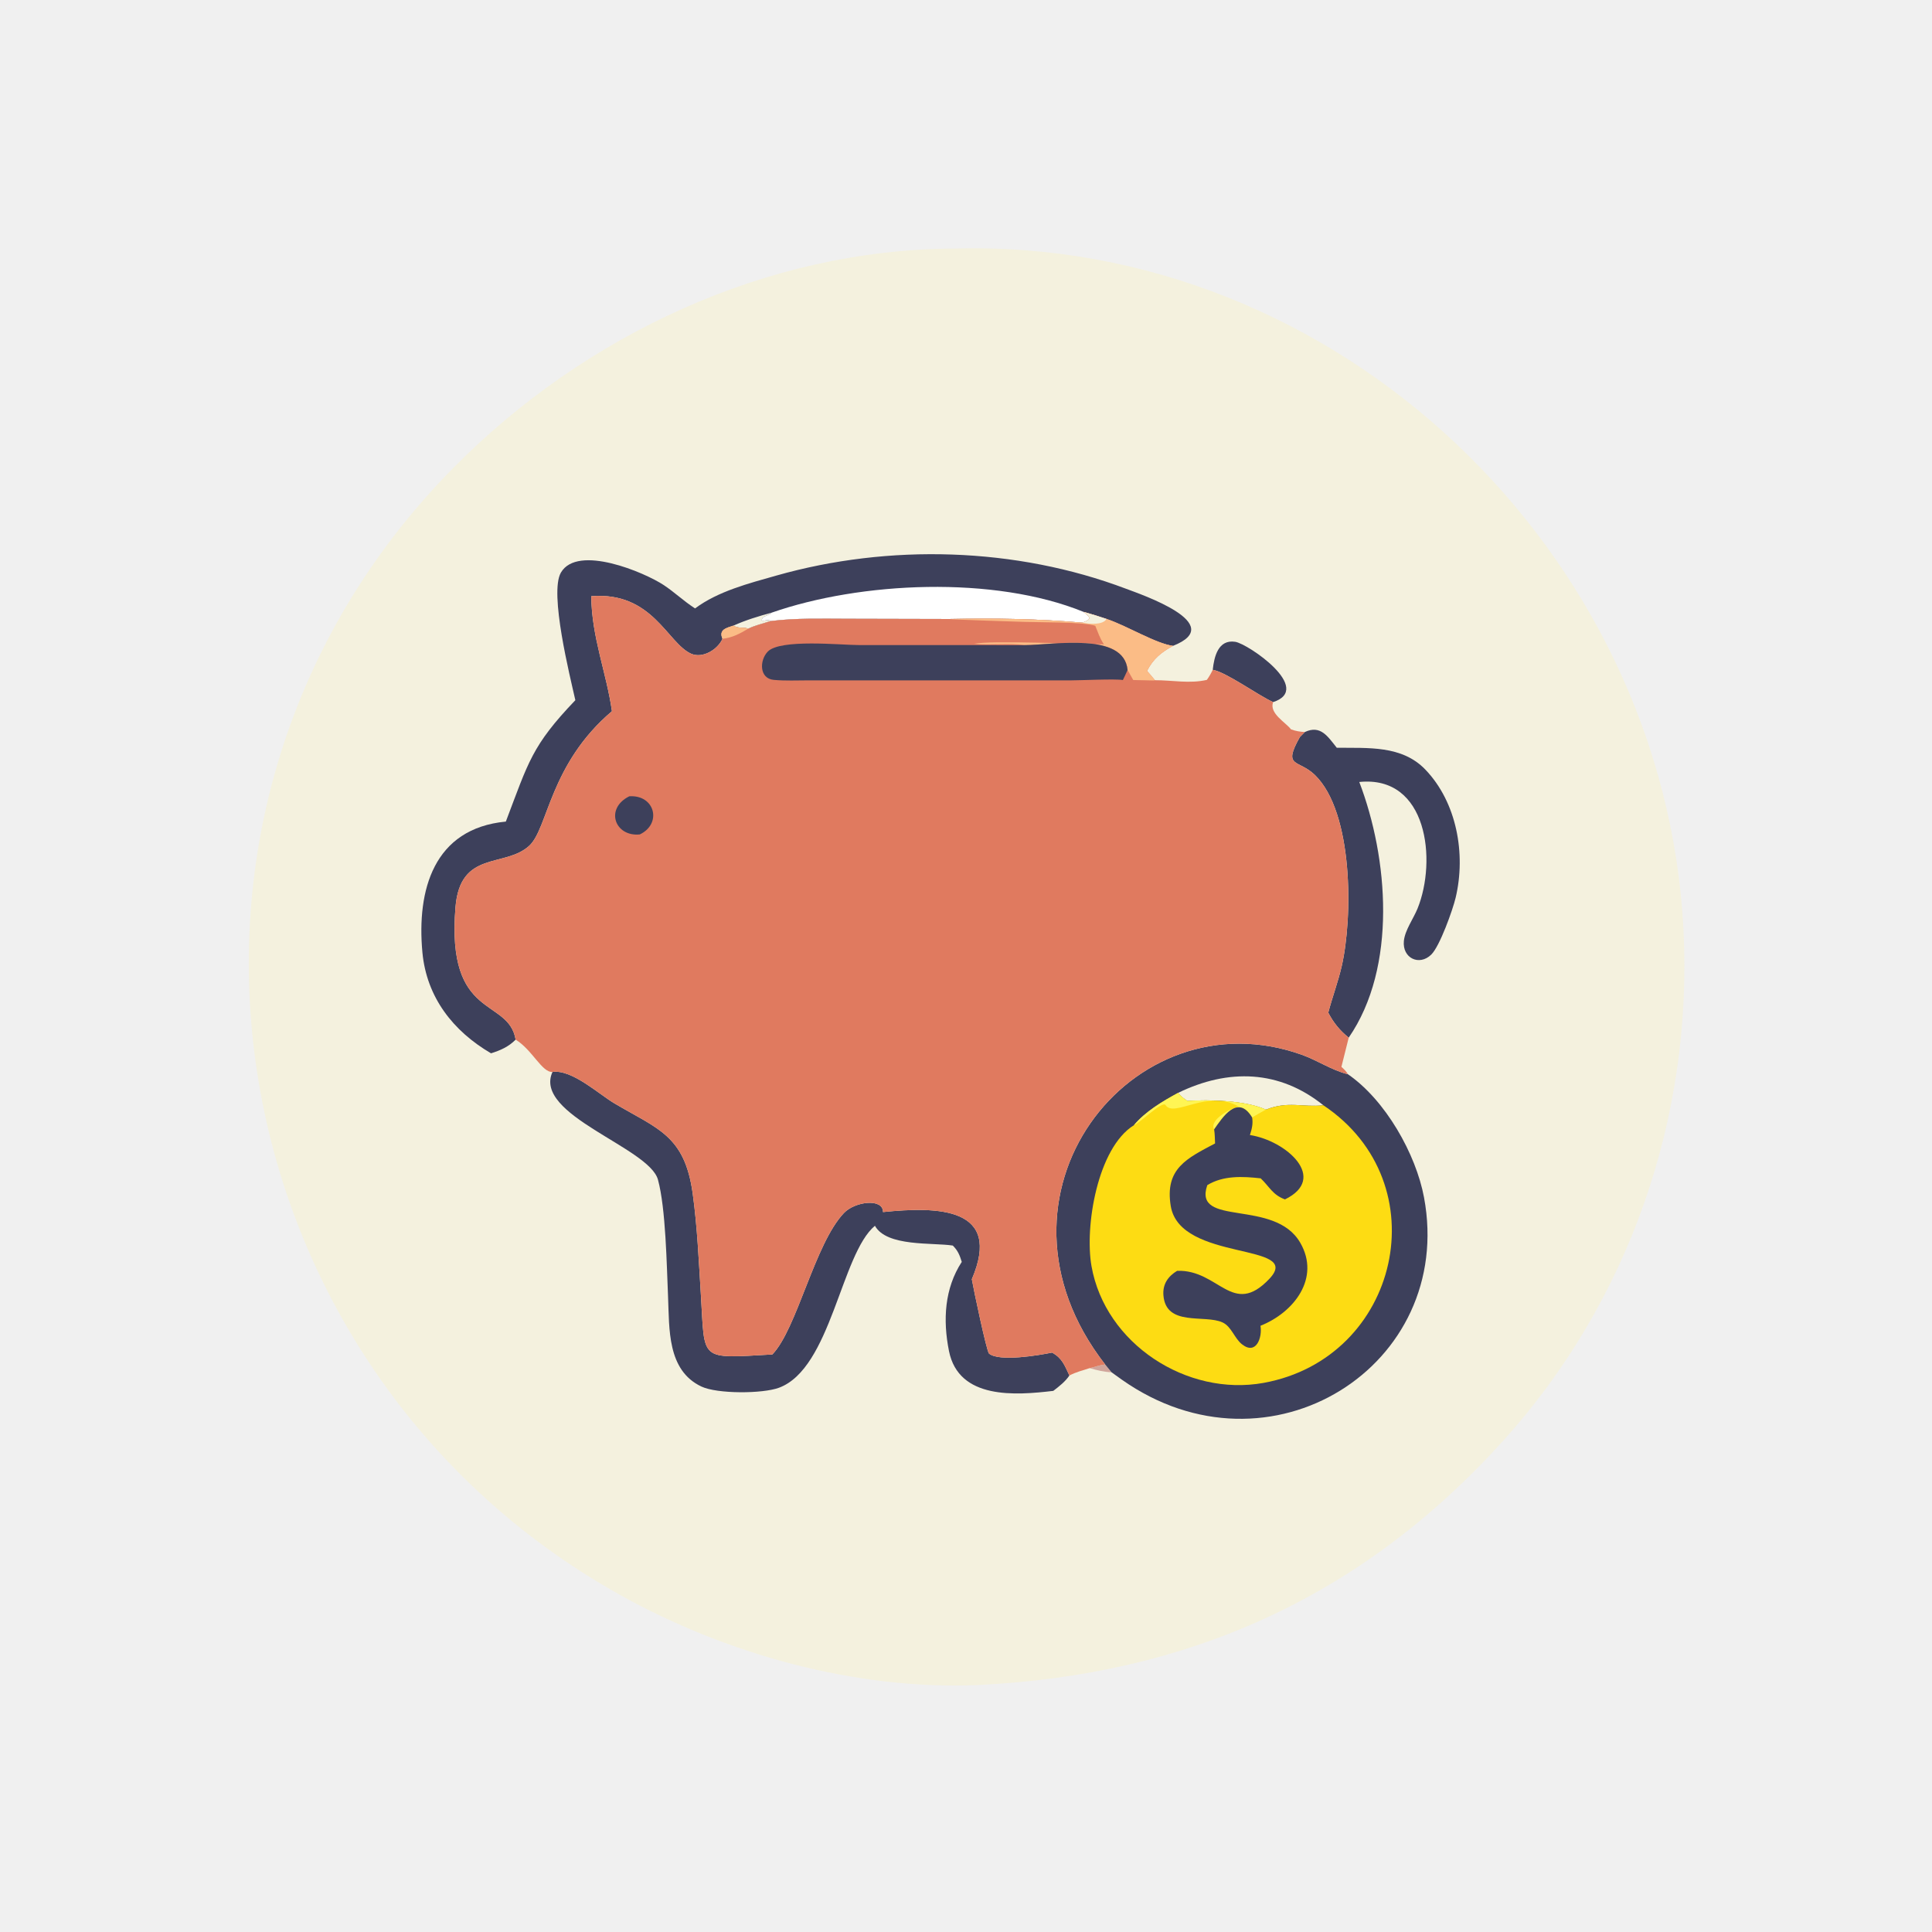
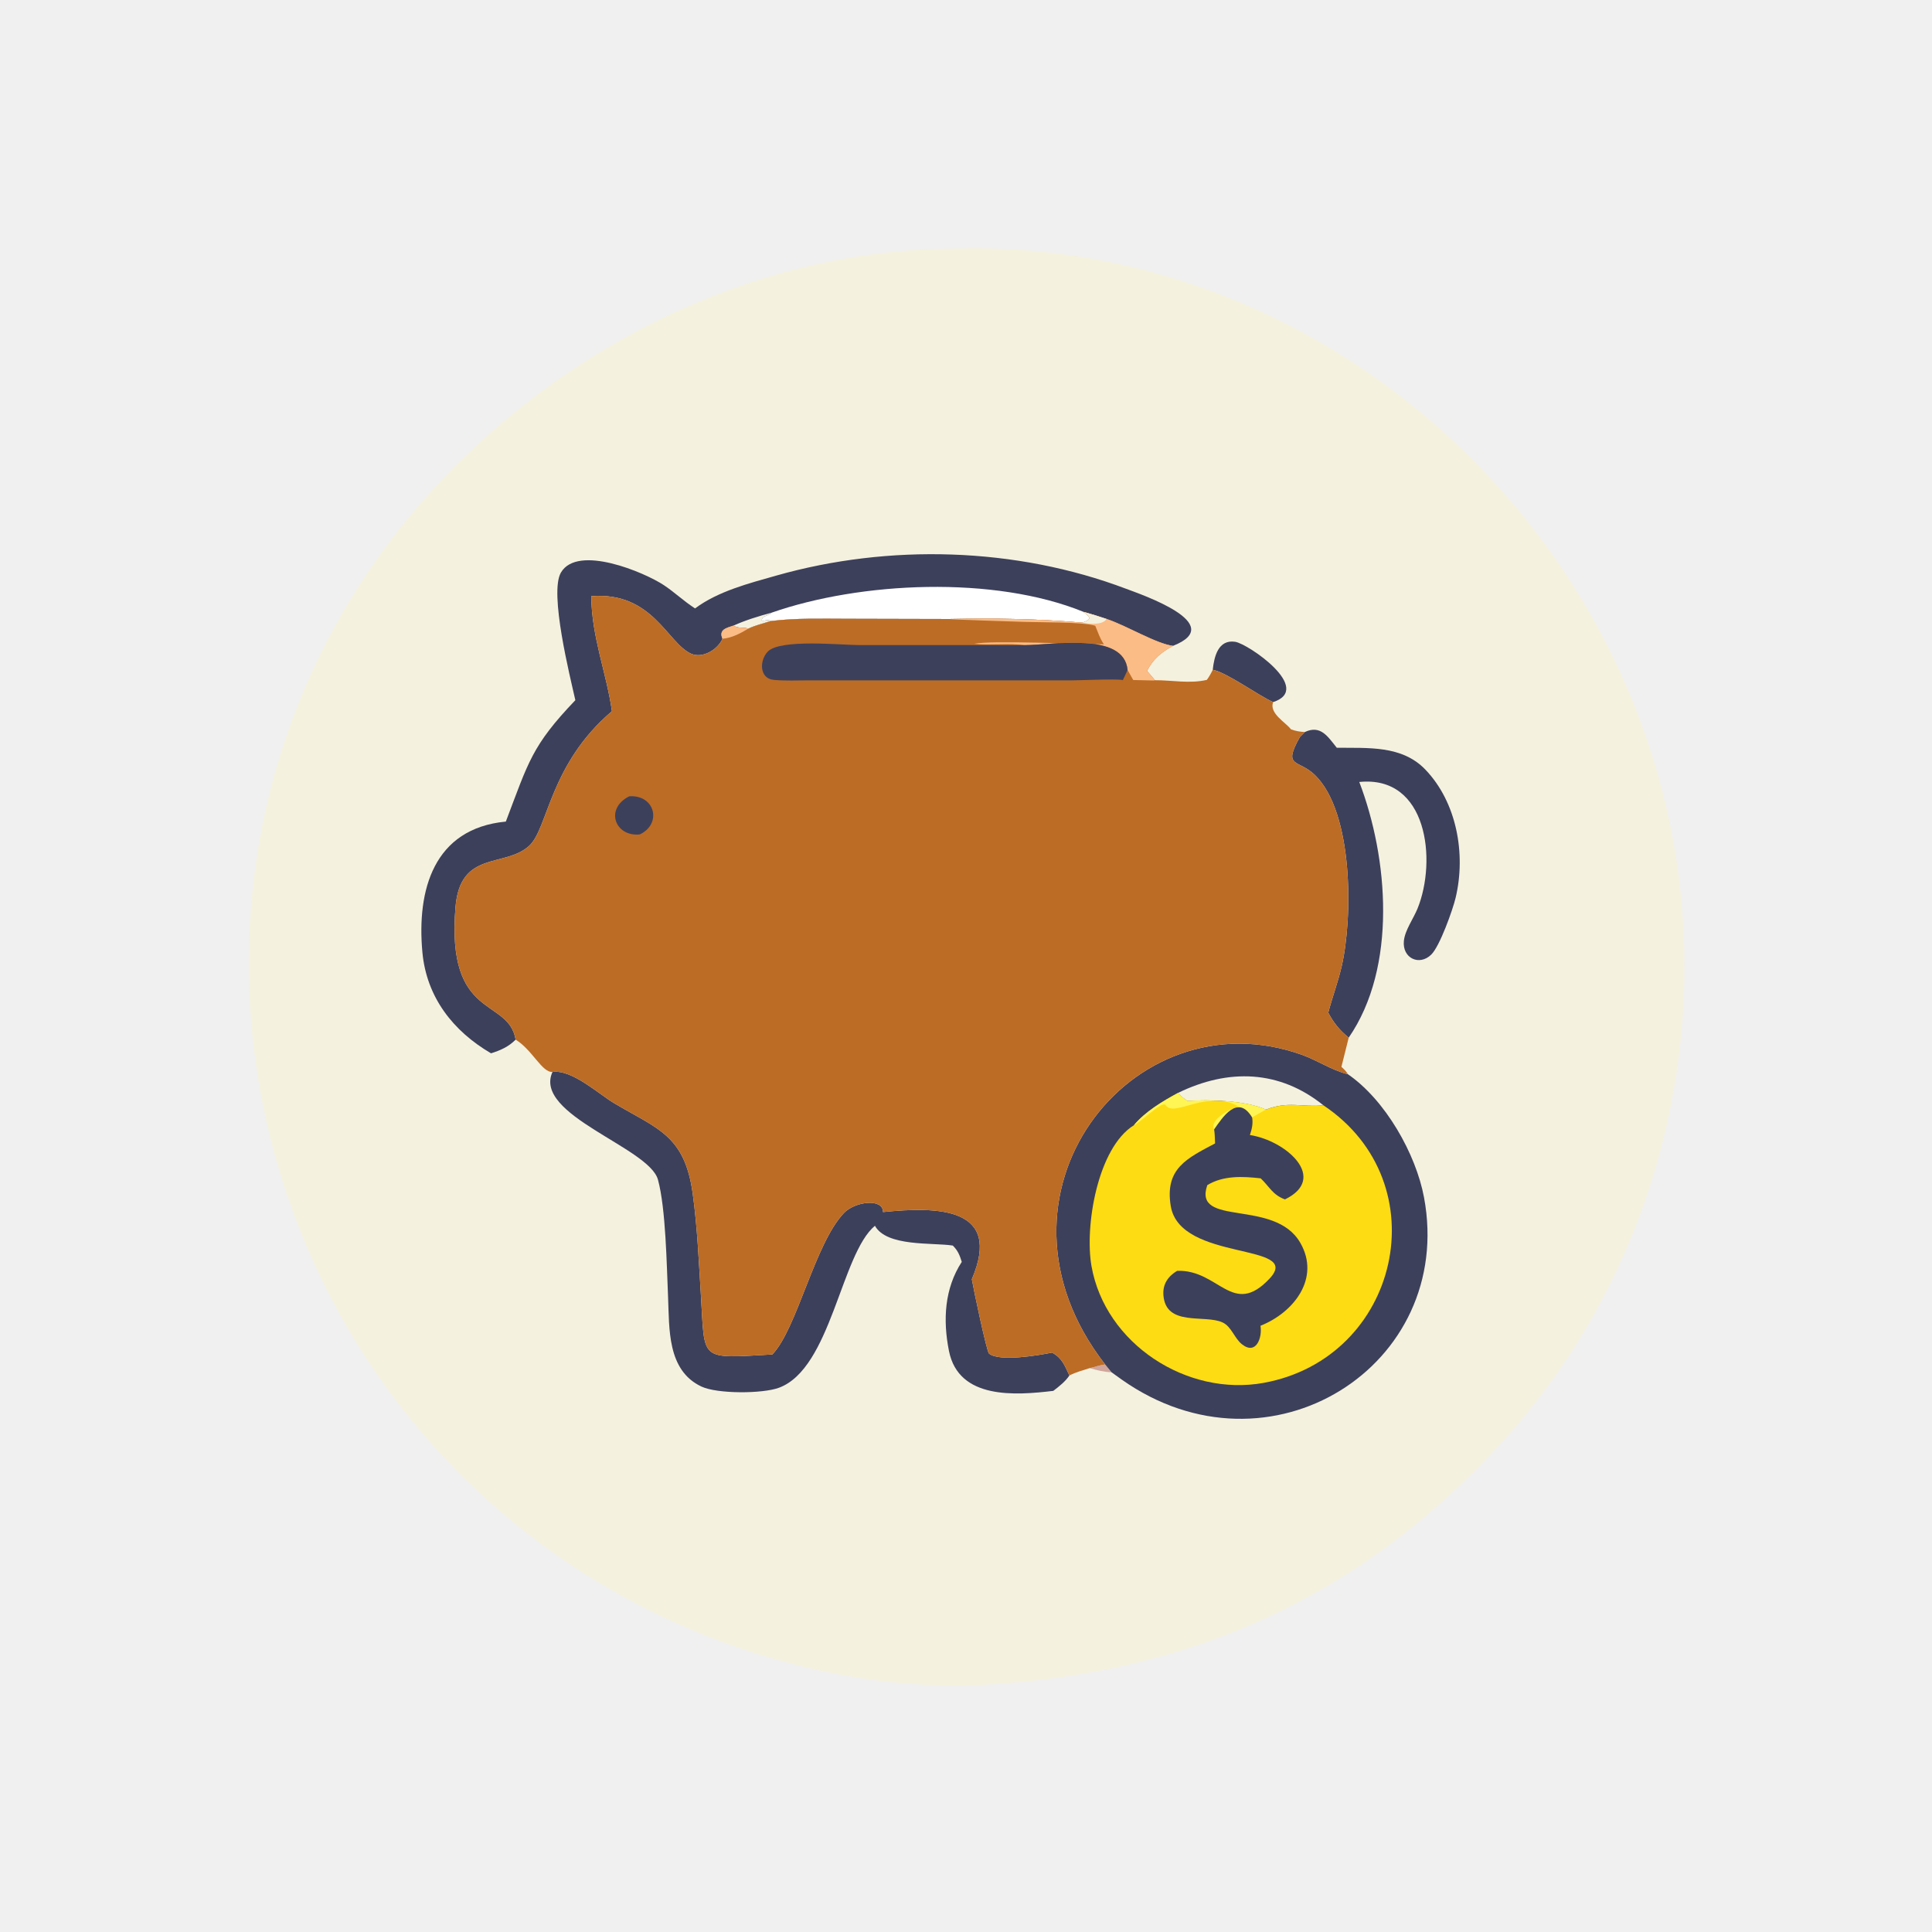
<svg xmlns="http://www.w3.org/2000/svg" width="1024" height="1024">
  <path fill="#F4F1DE" transform="scale(1.6 1.6)" d="M316.03 82.347C443.236 78.727 551.386 182.689 557.684 308.127C560.803 370.222 539.555 431.355 497.718 477.534C450.497 529.657 392.96 554.799 324.14 558.184C283.495 559.94 240.35 547.939 205.052 528.146C70.132 452.492 38.566 267.688 150.492 154.671C193.798 110.942 253.981 82.632 316.03 82.347Z" />
  <path fill="#D1A59B" transform="scale(1.6 1.6)" d="M366.086 451.987L368.216 454.59C365.659 454.467 363.416 453.925 360.976 453.209C362.748 452.814 364.233 452.215 366.086 451.987Z" />
  <path fill="#3D405B" transform="scale(1.6 1.6)" d="M401.737 221.881C402.202 217.565 403.529 211.75 409.173 212.605C413.414 213.247 435.272 228.17 421.731 232.584C416.549 230.203 406.243 222.683 401.737 221.881Z" />
  <path fill="#3D405B" transform="scale(1.6 1.6)" d="M432.241 242.493C437.437 240.071 439.804 243.91 442.82 247.701C453.148 247.833 464.387 246.838 472.148 254.913C482.615 265.802 485.634 282.91 482.206 297.354C481.247 301.394 476.949 313.463 474.117 316.226C470.147 320.098 464.495 317.399 465.049 311.712C465.396 308.152 468.229 304.298 469.578 300.972C476.006 285.124 472.949 256.728 450.28 259.042C459.898 284.182 462.901 320.342 446.78 343.731C443.852 341.412 441.719 338.764 440.006 335.462C441.357 330.295 443.256 325.292 444.457 320.073C448.163 303.961 448.36 269.099 435.563 256.713C430.087 251.413 424.774 254.487 430.602 244.146L432.241 242.493Z" />
  <path fill="#3D405B" transform="scale(1.6 1.6)" d="M183.016 355.101C189.442 354.164 198.341 362.435 203.552 365.519C217.926 374.024 226.8 376.096 229.47 395.385C231.003 406.463 231.475 417.814 232.177 428.97C233.56 450.973 231.287 450.062 255.849 448.682C264.019 440.219 269.853 412.049 279.55 401.839C283.259 397.936 292.559 396.866 292.514 401.509C310.653 399.651 332.154 399.859 321.932 423.762C322.436 426.768 326.842 447.753 327.639 448.403C331.045 451.179 344.142 448.962 348.506 448.061C351.908 449.926 352.695 452.389 354.258 455.649C352.854 457.716 350.873 459.24 348.912 460.746C336.443 462.229 317.605 463.685 314.366 447.567C312.293 437.257 312.888 426.795 318.598 418.016C317.902 415.775 317.317 414.281 315.625 412.609C309.011 411.557 293.727 413.081 289.832 406.054C278.572 415.417 275.337 453.332 258.029 459.714C252.578 461.724 237.584 461.791 232.329 459.3C220.956 453.905 221.757 440.178 221.3 429.529C220.855 419.172 220.554 400.258 217.956 390.78C215.025 380.086 176.487 369.361 183.016 355.101Z" />
  <path fill="#3D405B" transform="scale(1.6 1.6)" d="M230.258 201.545C237.881 195.84 248.145 193.232 257.136 190.678C294.448 180.078 336.531 181.224 373 195.028C377.974 196.911 406.927 206.718 388.567 213.949C382.956 213.254 373.244 207.26 366.545 205.036C364.029 204.194 361.514 203.404 358.955 202.699C361.611 204.736 361.498 205.139 358.606 206.267C343.913 204.975 329.24 204.739 314.494 205.054L280.571 204.972C272.124 204.967 263.65 204.686 255.251 205.742C252.776 206.573 250.243 207.103 247.883 208.254C246.147 207.645 244.512 208.288 242.961 207.245C240.497 208.061 238.055 208.599 239.338 211.597C237.79 215.128 232.758 218.267 228.916 216.54C221.044 213.004 216.187 195.898 195.859 197.495C195.995 211.128 200.878 222.74 202.716 235.597C182.06 253.121 181.555 274.402 175.354 280.136C167.272 287.608 152.45 281.446 150.885 300.53C147.794 338.226 168.417 330.29 170.814 344.392C168.464 346.771 165.786 347.938 162.66 348.923C150.122 341.589 141.314 330.391 139.928 315.489C138.009 294.851 143.658 274.44 167.566 272.159C175.091 252.363 176.167 247.041 190.592 231.947C188.838 224.123 181.886 196.407 185.81 189.675C191.331 180.204 213.541 189.619 219.888 193.825C223.399 196.152 226.476 199.093 229.999 201.381L230.258 201.545Z" />
  <path fill="#F4F1DE" transform="scale(1.6 1.6)" d="M242.961 207.245C246.988 205.428 251.318 204.114 255.577 202.967C254.599 204.161 252.294 203.842 252.367 205.589C253.397 205.773 254.582 205.018 255.251 205.742C252.776 206.573 250.243 207.103 247.883 208.254C246.147 207.645 244.512 208.288 242.961 207.245Z" />
  <path fill="white" transform="scale(1.6 1.6)" d="M255.577 202.967C285.079 192.67 329.276 190.607 358.955 202.699C361.611 204.736 361.498 205.139 358.606 206.267C343.913 204.975 329.24 204.739 314.494 205.054L280.571 204.972C272.124 204.967 263.65 204.686 255.251 205.742C254.582 205.018 253.397 205.773 252.367 205.589C252.294 203.842 254.599 204.161 255.577 202.967Z" />
  <path fill="#3D405B" transform="scale(1.6 1.6)" d="M366.086 451.987C322.485 395.955 374.927 329.171 431.32 349.437C436.294 351.224 441.027 354.403 446.096 355.752L446.522 355.861C458.961 364.418 469.041 382.275 471.725 396.656C482.127 452.394 420.539 491.509 371.625 457.036L368.216 454.59L366.086 451.987Z" />
  <path fill="#F4F1DE" transform="scale(1.6 1.6)" d="M390.271 362.018C406.952 353.91 423.844 354.428 438.386 366.138C431.53 366.89 426.704 364.643 419.315 367.592C412.988 364.601 400.546 364.159 393.355 364.718C392.148 363.916 391.165 363.204 390.271 362.018Z" />
  <path fill="#FDDC13" transform="scale(1.6 1.6)" d="M375.628 372.737C379.437 368.184 385.118 364.824 390.271 362.018C391.165 363.204 392.148 363.916 393.355 364.718C400.546 364.159 412.988 364.601 419.315 367.592C426.704 364.643 431.53 366.89 438.386 366.138C477.023 391.952 463.587 449.913 418.591 458.098C393.185 462.72 366.097 445.134 361.57 419.407C359.269 406.328 363.535 380.25 375.628 372.737Z" />
  <path fill="#FFF554" transform="scale(1.6 1.6)" d="M375.628 372.737C379.437 368.184 385.118 364.824 390.271 362.018C391.165 363.204 392.148 363.916 393.355 364.718C400.546 364.159 412.988 364.601 419.315 367.592C417.796 368.438 416.256 369.257 414.789 370.19C409.974 362.2 404.898 370.302 402.196 374.125C400.411 370.858 408.114 366.955 410.322 366.563C400.079 360.589 388.918 370.422 386.101 366.079C385.082 364.508 377.784 371.894 375.628 372.737Z" />
  <path fill="#3D405B" transform="scale(1.6 1.6)" d="M402.196 374.125C404.898 370.302 409.974 362.2 414.789 370.19C415.126 372.306 414.696 373.979 414.057 375.994C426.133 377.865 440.051 390.314 425.663 397.317C421.545 395.806 420.566 393.137 417.618 390.341C411.676 389.669 405.215 389.357 399.929 392.594C395.079 406.712 422.18 396.845 430.734 411.689C437.501 423.43 428.571 434.807 417.551 439.177C418.203 442.968 416.177 449.085 411.398 445.293C408.917 443.324 407.942 439.467 405.03 438.093C399.155 435.32 386.238 439.605 385.399 429.09C385.104 425.399 386.933 422.783 389.947 420.976C403.76 420.485 408.282 436.529 420.484 423.638C432.036 411.434 390.88 418.21 387.823 399.491C385.79 387.046 393.26 383.698 402.508 378.773C402.437 377.233 402.44 375.647 402.196 374.125Z" />
-   <path fill="#E07A5F" transform="scale(1.6 1.6)" d="M195.859 197.495C216.187 195.898 221.044 213.004 228.916 216.54C232.758 218.267 237.79 215.128 239.338 211.597C238.055 208.599 240.497 208.061 242.961 207.245C244.512 208.288 246.147 207.645 247.883 208.254C250.243 207.103 252.776 206.573 255.251 205.742C263.65 204.686 272.124 204.967 280.571 204.972L314.494 205.054C329.24 204.739 343.913 204.975 358.606 206.267C361.498 205.139 361.611 204.736 358.955 202.699C361.514 203.404 364.029 204.194 366.545 205.036C373.244 207.26 382.956 213.254 388.567 213.949C384.727 216.061 381.995 218.234 379.973 222.246C380.844 223.267 381.773 224.27 382.593 225.331C388.35 225.308 394.096 226.55 399.789 225.215C400.564 224.137 401.168 223.079 401.737 221.881C406.243 222.683 416.549 230.203 421.731 232.584C420.386 236.362 425.858 239.236 427.666 241.613C429.212 242.172 430.605 242.404 432.241 242.493L430.602 244.146C424.774 254.487 430.087 251.413 435.563 256.713C448.36 269.099 448.163 303.961 444.457 320.073C443.256 325.292 441.357 330.295 440.006 335.462C441.719 338.764 443.852 341.412 446.78 343.731L444.362 353.409C445.23 354.191 445.931 354.847 446.522 355.861L446.096 355.752C441.027 354.403 436.294 351.224 431.32 349.437C374.927 329.171 322.485 395.955 366.086 451.987C364.233 452.215 362.748 452.814 360.976 453.209C358.731 453.928 356.347 454.548 354.258 455.649C352.695 452.389 351.908 449.926 348.506 448.061C344.142 448.962 331.045 451.179 327.639 448.403C326.842 447.753 322.436 426.768 321.932 423.762C332.154 399.859 310.653 399.651 292.514 401.509C292.559 396.866 283.259 397.936 279.55 401.839C269.853 412.049 264.019 440.219 255.849 448.682C231.287 450.062 233.56 450.973 232.177 428.97C231.475 417.814 231.003 406.463 229.47 395.385C226.8 376.096 217.926 374.024 203.552 365.519C198.341 362.435 189.442 354.164 183.016 355.101C179.537 355.334 176.351 347.777 170.814 344.392C168.417 330.29 147.794 338.226 150.885 300.53C152.45 281.446 167.272 287.608 175.354 280.136C181.555 274.402 182.06 253.121 202.716 235.597C200.878 222.74 195.995 211.128 195.859 197.495Z" />
+   <path fill="#BC6C25" transform="scale(1.6 1.6)" d="M195.859 197.495C216.187 195.898 221.044 213.004 228.916 216.54C232.758 218.267 237.79 215.128 239.338 211.597C238.055 208.599 240.497 208.061 242.961 207.245C244.512 208.288 246.147 207.645 247.883 208.254C250.243 207.103 252.776 206.573 255.251 205.742C263.65 204.686 272.124 204.967 280.571 204.972L314.494 205.054C329.24 204.739 343.913 204.975 358.606 206.267C361.498 205.139 361.611 204.736 358.955 202.699C361.514 203.404 364.029 204.194 366.545 205.036C373.244 207.26 382.956 213.254 388.567 213.949C384.727 216.061 381.995 218.234 379.973 222.246C380.844 223.267 381.773 224.27 382.593 225.331C388.35 225.308 394.096 226.55 399.789 225.215C400.564 224.137 401.168 223.079 401.737 221.881C406.243 222.683 416.549 230.203 421.731 232.584C420.386 236.362 425.858 239.236 427.666 241.613C429.212 242.172 430.605 242.404 432.241 242.493L430.602 244.146C424.774 254.487 430.087 251.413 435.563 256.713C448.36 269.099 448.163 303.961 444.457 320.073C443.256 325.292 441.357 330.295 440.006 335.462C441.719 338.764 443.852 341.412 446.78 343.731L444.362 353.409C445.23 354.191 445.931 354.847 446.522 355.861L446.096 355.752C441.027 354.403 436.294 351.224 431.32 349.437C374.927 329.171 322.485 395.955 366.086 451.987C364.233 452.215 362.748 452.814 360.976 453.209C358.731 453.928 356.347 454.548 354.258 455.649C352.695 452.389 351.908 449.926 348.506 448.061C344.142 448.962 331.045 451.179 327.639 448.403C326.842 447.753 322.436 426.768 321.932 423.762C332.154 399.859 310.653 399.651 292.514 401.509C292.559 396.866 283.259 397.936 279.55 401.839C269.853 412.049 264.019 440.219 255.849 448.682C231.287 450.062 233.56 450.973 232.177 428.97C231.475 417.814 231.003 406.463 229.47 395.385C226.8 376.096 217.926 374.024 203.552 365.519C198.341 362.435 189.442 354.164 183.016 355.101C179.537 355.334 176.351 347.777 170.814 344.392C168.417 330.29 147.794 338.226 150.885 300.53C152.45 281.446 167.272 287.608 175.354 280.136C181.555 274.402 182.06 253.121 202.716 235.597C200.878 222.74 195.995 211.128 195.859 197.495Z" />
  <path fill="#FBBC86" transform="scale(1.6 1.6)" d="M239.338 211.597C238.055 208.599 240.497 208.061 242.961 207.245C244.512 208.288 246.147 207.645 247.883 208.254C245.205 209.838 242.5 211.312 239.338 211.597Z" />
  <path fill="#3D405B" transform="scale(1.6 1.6)" d="M208.463 263.78C217 263.225 219.372 272.9 211.941 276.414C203.677 277.254 200.265 267.857 208.463 263.78Z" />
  <path fill="#FBBC86" transform="scale(1.6 1.6)" d="M358.955 202.699C361.514 203.404 364.029 204.194 366.545 205.036C373.244 207.26 382.956 213.254 388.567 213.949C384.727 216.061 381.995 218.234 379.973 222.246C380.844 223.267 381.773 224.27 382.593 225.331L382.143 225.428L375.396 225.262L373.521 221.949C372.358 209.261 348.971 213.662 339.478 213.703C334.044 212.937 328.28 213.792 322.697 213.256C328.397 212.086 357.606 213.373 365.685 213.437C364.311 211.419 363.746 209.513 362.823 207.292C358.859 205.984 344.366 206.19 339.543 206.017C337.58 205.946 315.118 205.257 314.494 205.054C329.24 204.739 343.913 204.975 358.606 206.267C361.498 205.139 361.611 204.736 358.955 202.699Z" />
  <path fill="#F4F1DE" transform="scale(1.6 1.6)" d="M358.955 202.699C361.514 203.404 364.029 204.194 366.545 205.036C365.357 207.173 360.559 206.692 358.606 206.267C361.498 205.139 361.611 204.736 358.955 202.699Z" />
  <path fill="#3D405B" transform="scale(1.6 1.6)" d="M371.969 225.27C369.396 224.817 357.988 225.386 354.761 225.38L268.055 225.376C264.177 225.377 260.164 225.577 256.305 225.217C251.517 224.771 251.525 218.781 254.325 215.859C258.423 211.583 278.485 213.678 284.498 213.687L339.478 213.703C348.971 213.662 372.358 209.261 373.521 221.949C373.012 223.058 372.525 224.184 371.969 225.27Z" />
</svg>
